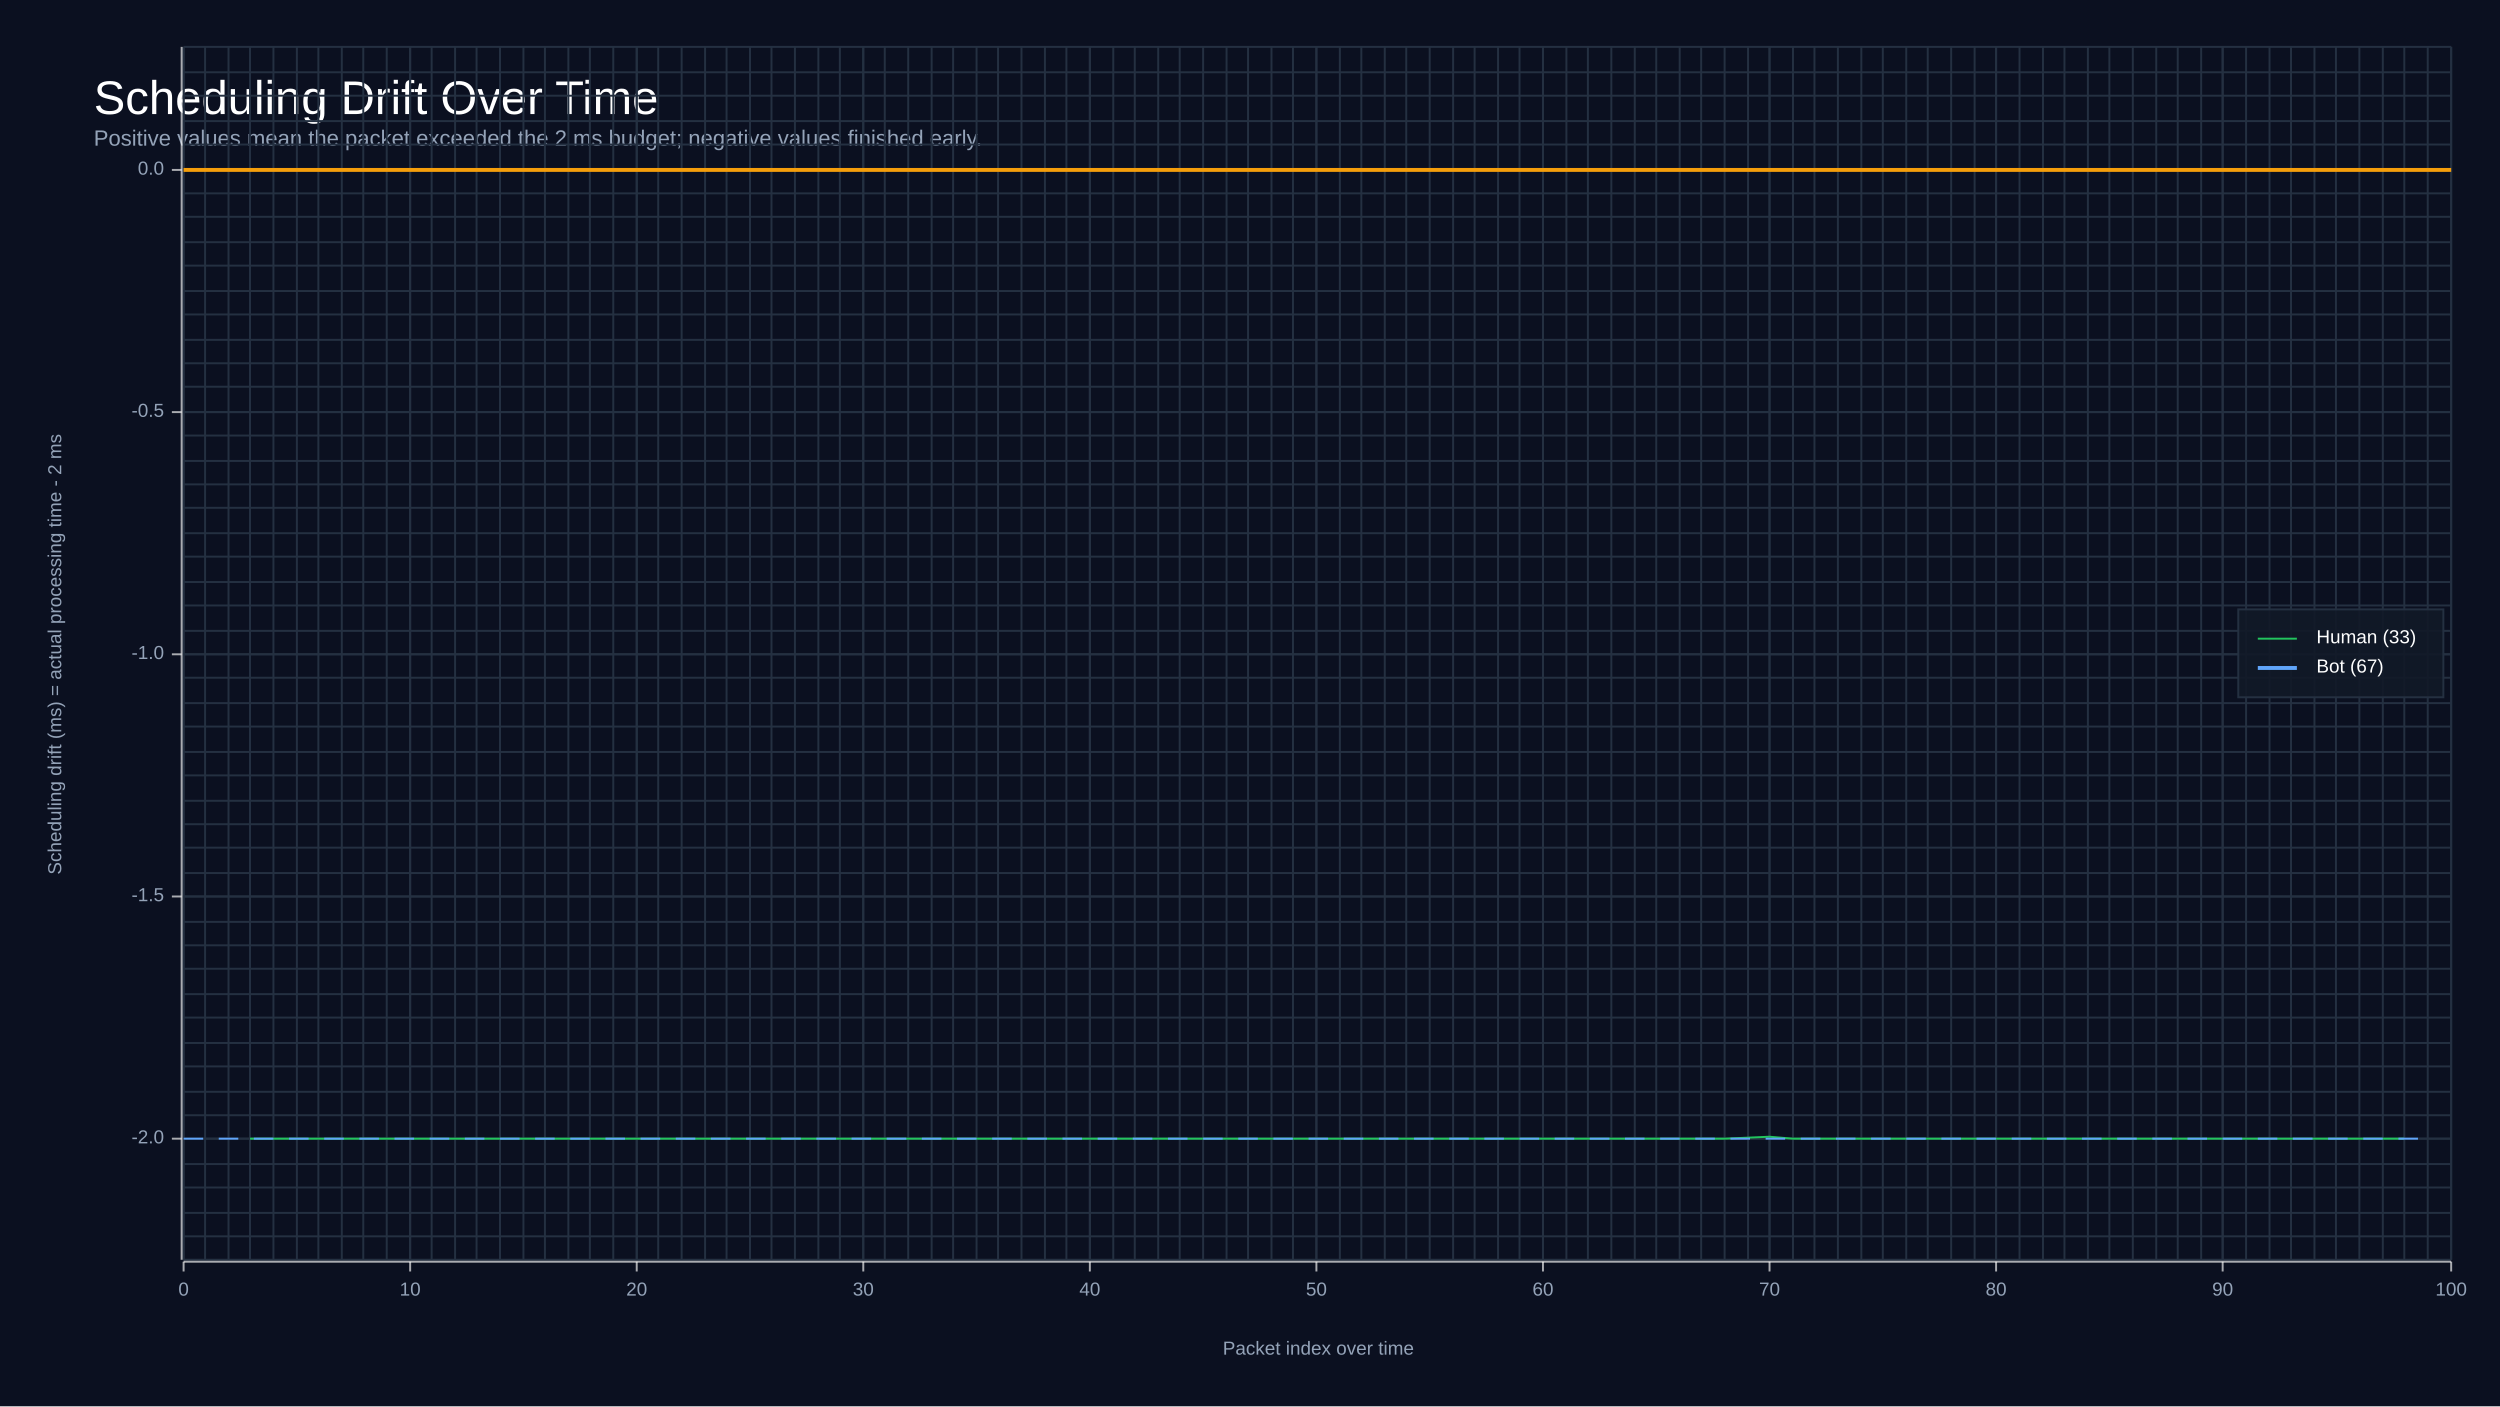
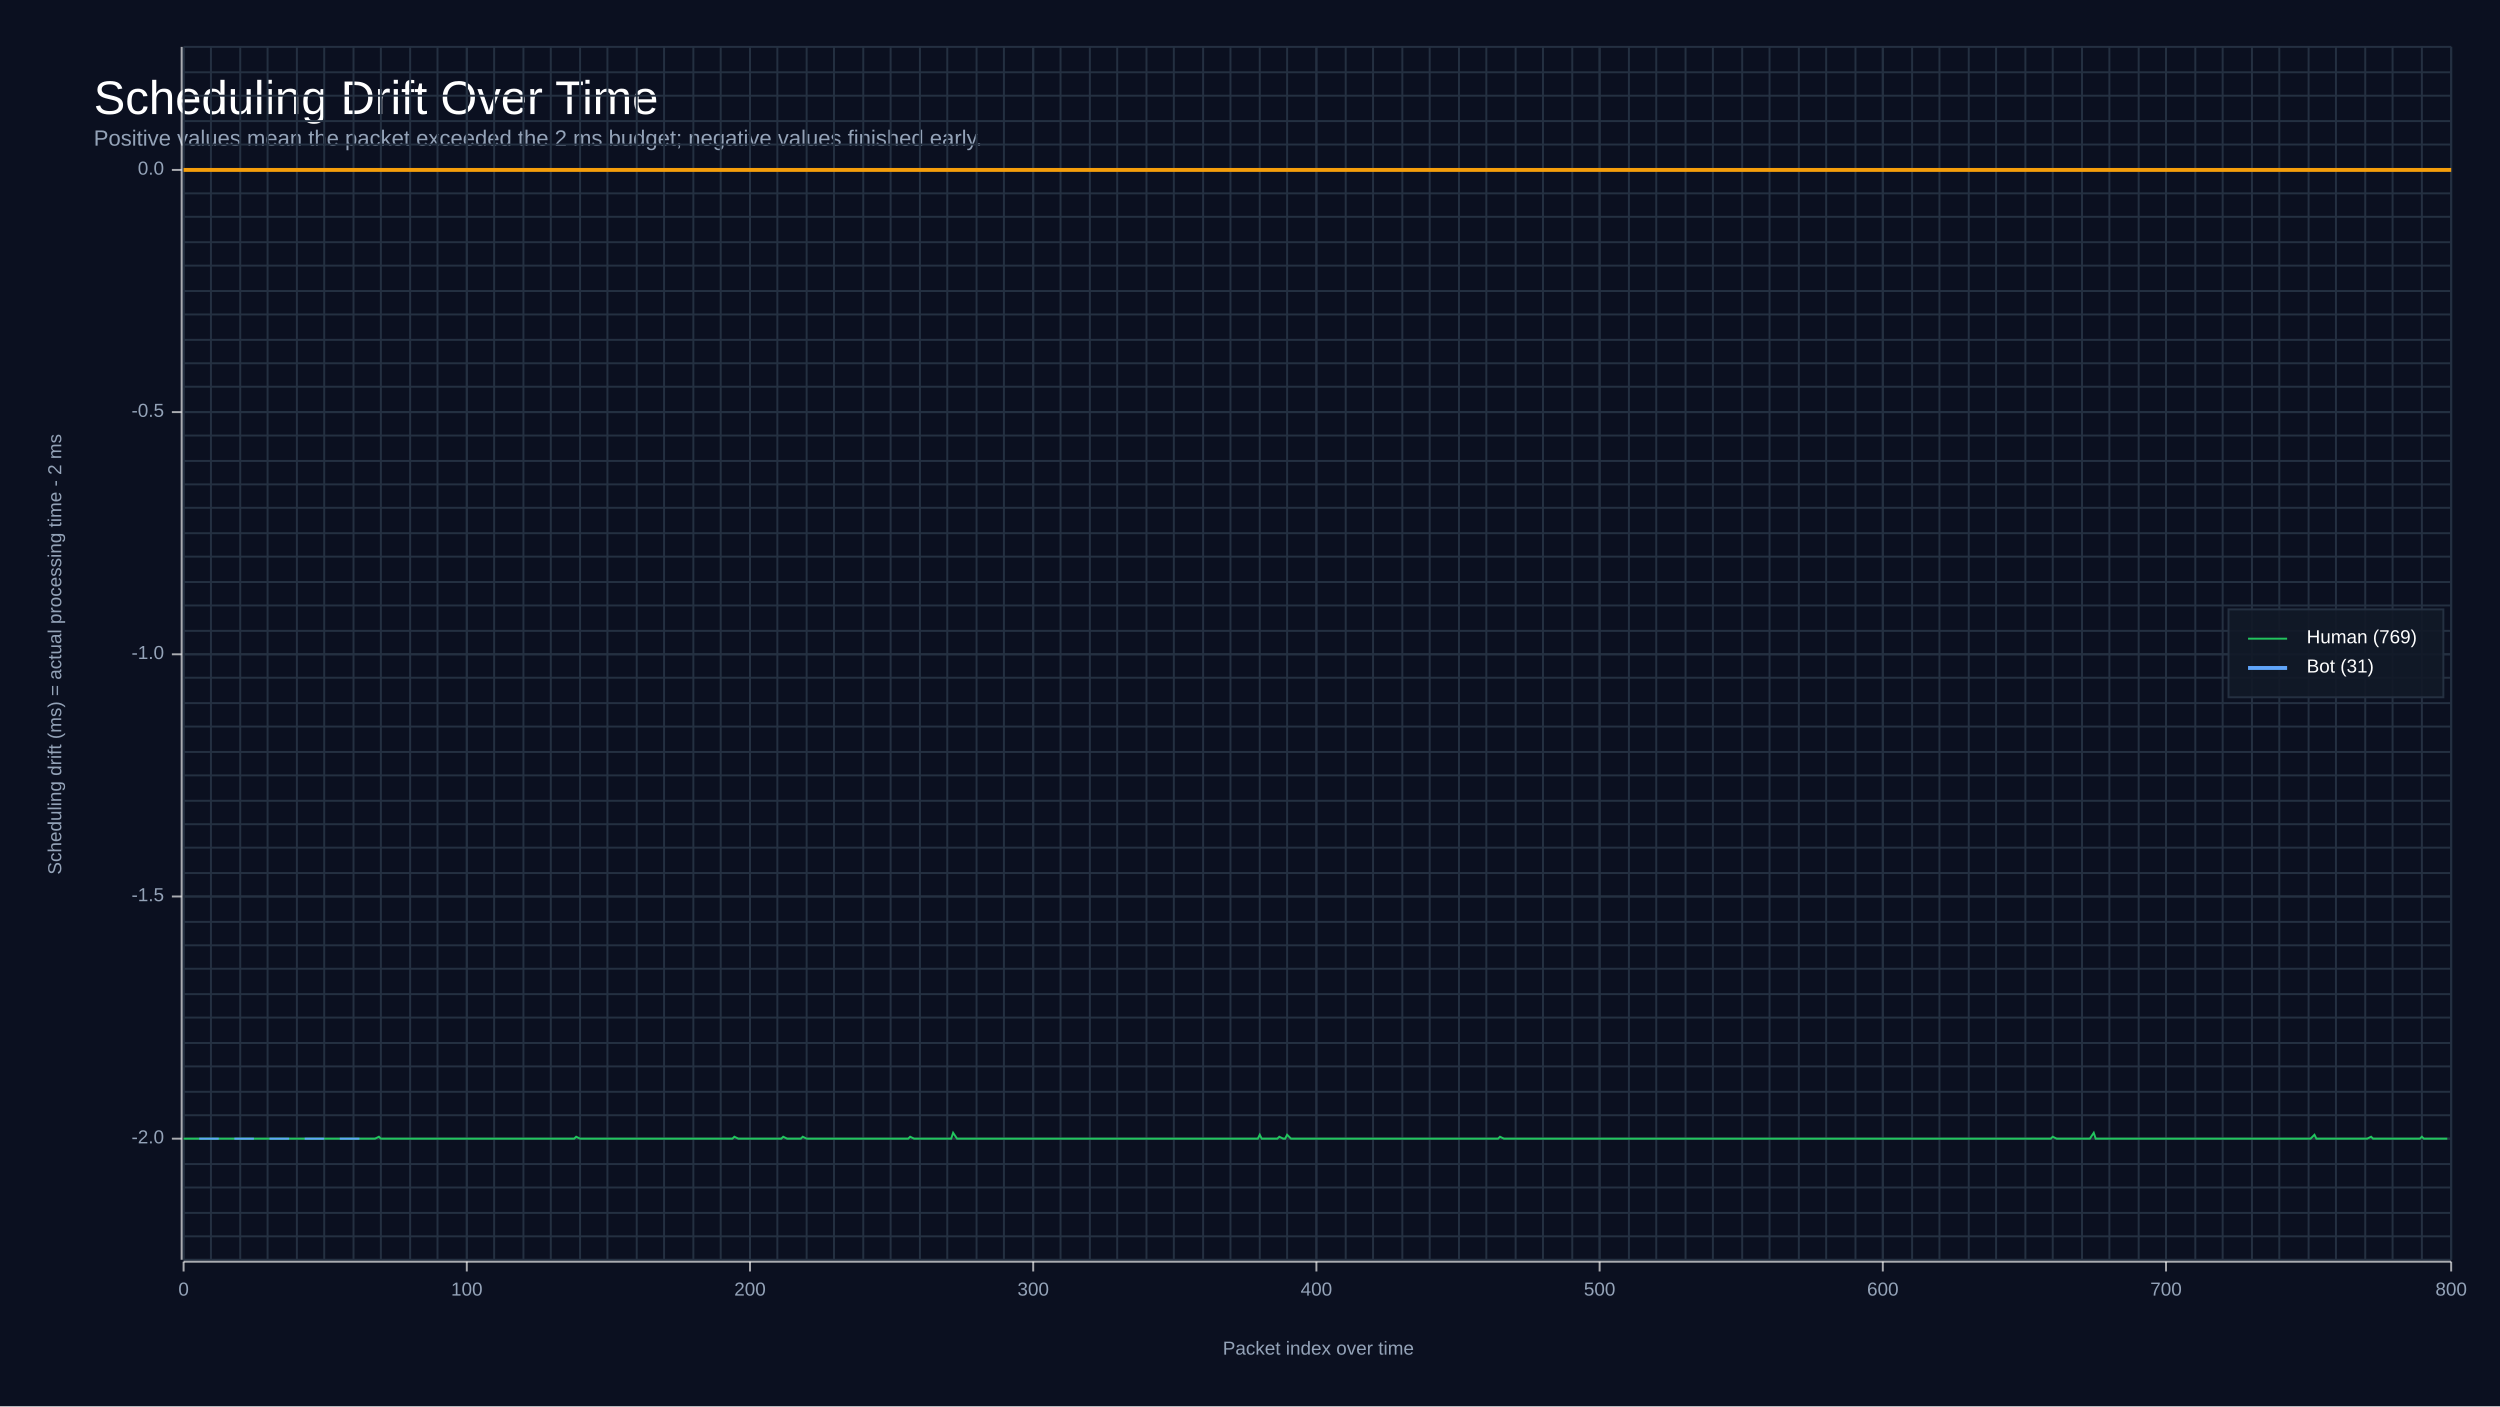
<svg xmlns="http://www.w3.org/2000/svg" width="1280" height="720" viewBox="0 0 1280 720">
  <rect x="0" y="0" width="1280" height="720" opacity="1" fill="#0B1020" stroke="none" />
  <text x="48" y="40" dy="0.76em" text-anchor="start" font-family="Arial" font-size="24.194" opacity="1" fill="#FFFFFF">
Scheduling Drift Over Time
</text>
  <text x="48" y="66" dy="0.76em" text-anchor="start" font-family="Arial" font-size="11.29" opacity="1" fill="#94A3B8">
Positive values mean the packet exceeded the 2 ms budget; negative values finished early.
</text>
  <line opacity="1" stroke="#243041" stroke-width="1" x1="94" y1="645" x2="94" y2="24" />
-   <line opacity="1" stroke="#243041" stroke-width="1" x1="105" y1="645" x2="105" y2="24" />
-   <line opacity="1" stroke="#243041" stroke-width="1" x1="117" y1="645" x2="117" y2="24" />
-   <line opacity="1" stroke="#243041" stroke-width="1" x1="128" y1="645" x2="128" y2="24" />
-   <line opacity="1" stroke="#243041" stroke-width="1" x1="140" y1="645" x2="140" y2="24" />
+   <line opacity="1" stroke="#243041" stroke-width="1" x1="108" y1="645" x2="108" y2="24" />
+   <line opacity="1" stroke="#243041" stroke-width="1" x1="123" y1="645" x2="123" y2="24" />
+   <line opacity="1" stroke="#243041" stroke-width="1" x1="137" y1="645" x2="137" y2="24" />
  <line opacity="1" stroke="#243041" stroke-width="1" x1="152" y1="645" x2="152" y2="24" />
-   <line opacity="1" stroke="#243041" stroke-width="1" x1="163" y1="645" x2="163" y2="24" />
-   <line opacity="1" stroke="#243041" stroke-width="1" x1="175" y1="645" x2="175" y2="24" />
-   <line opacity="1" stroke="#243041" stroke-width="1" x1="186" y1="645" x2="186" y2="24" />
-   <line opacity="1" stroke="#243041" stroke-width="1" x1="198" y1="645" x2="198" y2="24" />
+   <line opacity="1" stroke="#243041" stroke-width="1" x1="166" y1="645" x2="166" y2="24" />
+   <line opacity="1" stroke="#243041" stroke-width="1" x1="181" y1="645" x2="181" y2="24" />
+   <line opacity="1" stroke="#243041" stroke-width="1" x1="195" y1="645" x2="195" y2="24" />
  <line opacity="1" stroke="#243041" stroke-width="1" x1="210" y1="645" x2="210" y2="24" />
-   <line opacity="1" stroke="#243041" stroke-width="1" x1="221" y1="645" x2="221" y2="24" />
-   <line opacity="1" stroke="#243041" stroke-width="1" x1="233" y1="645" x2="233" y2="24" />
-   <line opacity="1" stroke="#243041" stroke-width="1" x1="244" y1="645" x2="244" y2="24" />
-   <line opacity="1" stroke="#243041" stroke-width="1" x1="256" y1="645" x2="256" y2="24" />
+   <line opacity="1" stroke="#243041" stroke-width="1" x1="224" y1="645" x2="224" y2="24" />
+   <line opacity="1" stroke="#243041" stroke-width="1" x1="239" y1="645" x2="239" y2="24" />
+   <line opacity="1" stroke="#243041" stroke-width="1" x1="253" y1="645" x2="253" y2="24" />
  <line opacity="1" stroke="#243041" stroke-width="1" x1="268" y1="645" x2="268" y2="24" />
-   <line opacity="1" stroke="#243041" stroke-width="1" x1="279" y1="645" x2="279" y2="24" />
-   <line opacity="1" stroke="#243041" stroke-width="1" x1="291" y1="645" x2="291" y2="24" />
-   <line opacity="1" stroke="#243041" stroke-width="1" x1="302" y1="645" x2="302" y2="24" />
-   <line opacity="1" stroke="#243041" stroke-width="1" x1="314" y1="645" x2="314" y2="24" />
+   <line opacity="1" stroke="#243041" stroke-width="1" x1="282" y1="645" x2="282" y2="24" />
+   <line opacity="1" stroke="#243041" stroke-width="1" x1="297" y1="645" x2="297" y2="24" />
+   <line opacity="1" stroke="#243041" stroke-width="1" x1="311" y1="645" x2="311" y2="24" />
  <line opacity="1" stroke="#243041" stroke-width="1" x1="326" y1="645" x2="326" y2="24" />
-   <line opacity="1" stroke="#243041" stroke-width="1" x1="337" y1="645" x2="337" y2="24" />
-   <line opacity="1" stroke="#243041" stroke-width="1" x1="349" y1="645" x2="349" y2="24" />
-   <line opacity="1" stroke="#243041" stroke-width="1" x1="361" y1="645" x2="361" y2="24" />
-   <line opacity="1" stroke="#243041" stroke-width="1" x1="372" y1="645" x2="372" y2="24" />
+   <line opacity="1" stroke="#243041" stroke-width="1" x1="340" y1="645" x2="340" y2="24" />
+   <line opacity="1" stroke="#243041" stroke-width="1" x1="355" y1="645" x2="355" y2="24" />
+   <line opacity="1" stroke="#243041" stroke-width="1" x1="369" y1="645" x2="369" y2="24" />
  <line opacity="1" stroke="#243041" stroke-width="1" x1="384" y1="645" x2="384" y2="24" />
-   <line opacity="1" stroke="#243041" stroke-width="1" x1="395" y1="645" x2="395" y2="24" />
-   <line opacity="1" stroke="#243041" stroke-width="1" x1="407" y1="645" x2="407" y2="24" />
-   <line opacity="1" stroke="#243041" stroke-width="1" x1="419" y1="645" x2="419" y2="24" />
-   <line opacity="1" stroke="#243041" stroke-width="1" x1="430" y1="645" x2="430" y2="24" />
+   <line opacity="1" stroke="#243041" stroke-width="1" x1="398" y1="645" x2="398" y2="24" />
+   <line opacity="1" stroke="#243041" stroke-width="1" x1="413" y1="645" x2="413" y2="24" />
+   <line opacity="1" stroke="#243041" stroke-width="1" x1="427" y1="645" x2="427" y2="24" />
  <line opacity="1" stroke="#243041" stroke-width="1" x1="442" y1="645" x2="442" y2="24" />
-   <line opacity="1" stroke="#243041" stroke-width="1" x1="453" y1="645" x2="453" y2="24" />
-   <line opacity="1" stroke="#243041" stroke-width="1" x1="465" y1="645" x2="465" y2="24" />
-   <line opacity="1" stroke="#243041" stroke-width="1" x1="477" y1="645" x2="477" y2="24" />
-   <line opacity="1" stroke="#243041" stroke-width="1" x1="488" y1="645" x2="488" y2="24" />
+   <line opacity="1" stroke="#243041" stroke-width="1" x1="456" y1="645" x2="456" y2="24" />
+   <line opacity="1" stroke="#243041" stroke-width="1" x1="471" y1="645" x2="471" y2="24" />
+   <line opacity="1" stroke="#243041" stroke-width="1" x1="485" y1="645" x2="485" y2="24" />
  <line opacity="1" stroke="#243041" stroke-width="1" x1="500" y1="645" x2="500" y2="24" />
-   <line opacity="1" stroke="#243041" stroke-width="1" x1="511" y1="645" x2="511" y2="24" />
-   <line opacity="1" stroke="#243041" stroke-width="1" x1="523" y1="645" x2="523" y2="24" />
-   <line opacity="1" stroke="#243041" stroke-width="1" x1="535" y1="645" x2="535" y2="24" />
-   <line opacity="1" stroke="#243041" stroke-width="1" x1="546" y1="645" x2="546" y2="24" />
+   <line opacity="1" stroke="#243041" stroke-width="1" x1="514" y1="645" x2="514" y2="24" />
+   <line opacity="1" stroke="#243041" stroke-width="1" x1="529" y1="645" x2="529" y2="24" />
+   <line opacity="1" stroke="#243041" stroke-width="1" x1="543" y1="645" x2="543" y2="24" />
  <line opacity="1" stroke="#243041" stroke-width="1" x1="558" y1="645" x2="558" y2="24" />
-   <line opacity="1" stroke="#243041" stroke-width="1" x1="570" y1="645" x2="570" y2="24" />
-   <line opacity="1" stroke="#243041" stroke-width="1" x1="581" y1="645" x2="581" y2="24" />
-   <line opacity="1" stroke="#243041" stroke-width="1" x1="593" y1="645" x2="593" y2="24" />
-   <line opacity="1" stroke="#243041" stroke-width="1" x1="604" y1="645" x2="604" y2="24" />
+   <line opacity="1" stroke="#243041" stroke-width="1" x1="572" y1="645" x2="572" y2="24" />
+   <line opacity="1" stroke="#243041" stroke-width="1" x1="587" y1="645" x2="587" y2="24" />
+   <line opacity="1" stroke="#243041" stroke-width="1" x1="601" y1="645" x2="601" y2="24" />
  <line opacity="1" stroke="#243041" stroke-width="1" x1="616" y1="645" x2="616" y2="24" />
-   <line opacity="1" stroke="#243041" stroke-width="1" x1="628" y1="645" x2="628" y2="24" />
-   <line opacity="1" stroke="#243041" stroke-width="1" x1="639" y1="645" x2="639" y2="24" />
-   <line opacity="1" stroke="#243041" stroke-width="1" x1="651" y1="645" x2="651" y2="24" />
-   <line opacity="1" stroke="#243041" stroke-width="1" x1="662" y1="645" x2="662" y2="24" />
+   <line opacity="1" stroke="#243041" stroke-width="1" x1="630" y1="645" x2="630" y2="24" />
+   <line opacity="1" stroke="#243041" stroke-width="1" x1="645" y1="645" x2="645" y2="24" />
+   <line opacity="1" stroke="#243041" stroke-width="1" x1="659" y1="645" x2="659" y2="24" />
  <line opacity="1" stroke="#243041" stroke-width="1" x1="674" y1="645" x2="674" y2="24" />
-   <line opacity="1" stroke="#243041" stroke-width="1" x1="686" y1="645" x2="686" y2="24" />
-   <line opacity="1" stroke="#243041" stroke-width="1" x1="697" y1="645" x2="697" y2="24" />
-   <line opacity="1" stroke="#243041" stroke-width="1" x1="709" y1="645" x2="709" y2="24" />
-   <line opacity="1" stroke="#243041" stroke-width="1" x1="720" y1="645" x2="720" y2="24" />
+   <line opacity="1" stroke="#243041" stroke-width="1" x1="689" y1="645" x2="689" y2="24" />
+   <line opacity="1" stroke="#243041" stroke-width="1" x1="703" y1="645" x2="703" y2="24" />
+   <line opacity="1" stroke="#243041" stroke-width="1" x1="718" y1="645" x2="718" y2="24" />
  <line opacity="1" stroke="#243041" stroke-width="1" x1="732" y1="645" x2="732" y2="24" />
-   <line opacity="1" stroke="#243041" stroke-width="1" x1="744" y1="645" x2="744" y2="24" />
-   <line opacity="1" stroke="#243041" stroke-width="1" x1="755" y1="645" x2="755" y2="24" />
-   <line opacity="1" stroke="#243041" stroke-width="1" x1="767" y1="645" x2="767" y2="24" />
-   <line opacity="1" stroke="#243041" stroke-width="1" x1="778" y1="645" x2="778" y2="24" />
+   <line opacity="1" stroke="#243041" stroke-width="1" x1="747" y1="645" x2="747" y2="24" />
+   <line opacity="1" stroke="#243041" stroke-width="1" x1="761" y1="645" x2="761" y2="24" />
+   <line opacity="1" stroke="#243041" stroke-width="1" x1="776" y1="645" x2="776" y2="24" />
  <line opacity="1" stroke="#243041" stroke-width="1" x1="790" y1="645" x2="790" y2="24" />
-   <line opacity="1" stroke="#243041" stroke-width="1" x1="802" y1="645" x2="802" y2="24" />
-   <line opacity="1" stroke="#243041" stroke-width="1" x1="813" y1="645" x2="813" y2="24" />
-   <line opacity="1" stroke="#243041" stroke-width="1" x1="825" y1="645" x2="825" y2="24" />
-   <line opacity="1" stroke="#243041" stroke-width="1" x1="837" y1="645" x2="837" y2="24" />
+   <line opacity="1" stroke="#243041" stroke-width="1" x1="805" y1="645" x2="805" y2="24" />
+   <line opacity="1" stroke="#243041" stroke-width="1" x1="819" y1="645" x2="819" y2="24" />
+   <line opacity="1" stroke="#243041" stroke-width="1" x1="834" y1="645" x2="834" y2="24" />
  <line opacity="1" stroke="#243041" stroke-width="1" x1="848" y1="645" x2="848" y2="24" />
-   <line opacity="1" stroke="#243041" stroke-width="1" x1="860" y1="645" x2="860" y2="24" />
-   <line opacity="1" stroke="#243041" stroke-width="1" x1="871" y1="645" x2="871" y2="24" />
-   <line opacity="1" stroke="#243041" stroke-width="1" x1="883" y1="645" x2="883" y2="24" />
-   <line opacity="1" stroke="#243041" stroke-width="1" x1="895" y1="645" x2="895" y2="24" />
+   <line opacity="1" stroke="#243041" stroke-width="1" x1="863" y1="645" x2="863" y2="24" />
+   <line opacity="1" stroke="#243041" stroke-width="1" x1="877" y1="645" x2="877" y2="24" />
+   <line opacity="1" stroke="#243041" stroke-width="1" x1="892" y1="645" x2="892" y2="24" />
  <line opacity="1" stroke="#243041" stroke-width="1" x1="906" y1="645" x2="906" y2="24" />
-   <line opacity="1" stroke="#243041" stroke-width="1" x1="918" y1="645" x2="918" y2="24" />
-   <line opacity="1" stroke="#243041" stroke-width="1" x1="929" y1="645" x2="929" y2="24" />
-   <line opacity="1" stroke="#243041" stroke-width="1" x1="941" y1="645" x2="941" y2="24" />
-   <line opacity="1" stroke="#243041" stroke-width="1" x1="953" y1="645" x2="953" y2="24" />
+   <line opacity="1" stroke="#243041" stroke-width="1" x1="921" y1="645" x2="921" y2="24" />
+   <line opacity="1" stroke="#243041" stroke-width="1" x1="935" y1="645" x2="935" y2="24" />
+   <line opacity="1" stroke="#243041" stroke-width="1" x1="950" y1="645" x2="950" y2="24" />
  <line opacity="1" stroke="#243041" stroke-width="1" x1="964" y1="645" x2="964" y2="24" />
-   <line opacity="1" stroke="#243041" stroke-width="1" x1="976" y1="645" x2="976" y2="24" />
-   <line opacity="1" stroke="#243041" stroke-width="1" x1="987" y1="645" x2="987" y2="24" />
-   <line opacity="1" stroke="#243041" stroke-width="1" x1="999" y1="645" x2="999" y2="24" />
-   <line opacity="1" stroke="#243041" stroke-width="1" x1="1011" y1="645" x2="1011" y2="24" />
+   <line opacity="1" stroke="#243041" stroke-width="1" x1="979" y1="645" x2="979" y2="24" />
+   <line opacity="1" stroke="#243041" stroke-width="1" x1="993" y1="645" x2="993" y2="24" />
+   <line opacity="1" stroke="#243041" stroke-width="1" x1="1008" y1="645" x2="1008" y2="24" />
  <line opacity="1" stroke="#243041" stroke-width="1" x1="1022" y1="645" x2="1022" y2="24" />
-   <line opacity="1" stroke="#243041" stroke-width="1" x1="1034" y1="645" x2="1034" y2="24" />
-   <line opacity="1" stroke="#243041" stroke-width="1" x1="1046" y1="645" x2="1046" y2="24" />
-   <line opacity="1" stroke="#243041" stroke-width="1" x1="1057" y1="645" x2="1057" y2="24" />
-   <line opacity="1" stroke="#243041" stroke-width="1" x1="1069" y1="645" x2="1069" y2="24" />
+   <line opacity="1" stroke="#243041" stroke-width="1" x1="1037" y1="645" x2="1037" y2="24" />
+   <line opacity="1" stroke="#243041" stroke-width="1" x1="1051" y1="645" x2="1051" y2="24" />
+   <line opacity="1" stroke="#243041" stroke-width="1" x1="1066" y1="645" x2="1066" y2="24" />
  <line opacity="1" stroke="#243041" stroke-width="1" x1="1080" y1="645" x2="1080" y2="24" />
-   <line opacity="1" stroke="#243041" stroke-width="1" x1="1092" y1="645" x2="1092" y2="24" />
-   <line opacity="1" stroke="#243041" stroke-width="1" x1="1104" y1="645" x2="1104" y2="24" />
-   <line opacity="1" stroke="#243041" stroke-width="1" x1="1115" y1="645" x2="1115" y2="24" />
-   <line opacity="1" stroke="#243041" stroke-width="1" x1="1127" y1="645" x2="1127" y2="24" />
+   <line opacity="1" stroke="#243041" stroke-width="1" x1="1095" y1="645" x2="1095" y2="24" />
+   <line opacity="1" stroke="#243041" stroke-width="1" x1="1109" y1="645" x2="1109" y2="24" />
+   <line opacity="1" stroke="#243041" stroke-width="1" x1="1124" y1="645" x2="1124" y2="24" />
  <line opacity="1" stroke="#243041" stroke-width="1" x1="1138" y1="645" x2="1138" y2="24" />
-   <line opacity="1" stroke="#243041" stroke-width="1" x1="1150" y1="645" x2="1150" y2="24" />
-   <line opacity="1" stroke="#243041" stroke-width="1" x1="1162" y1="645" x2="1162" y2="24" />
-   <line opacity="1" stroke="#243041" stroke-width="1" x1="1173" y1="645" x2="1173" y2="24" />
-   <line opacity="1" stroke="#243041" stroke-width="1" x1="1185" y1="645" x2="1185" y2="24" />
+   <line opacity="1" stroke="#243041" stroke-width="1" x1="1153" y1="645" x2="1153" y2="24" />
+   <line opacity="1" stroke="#243041" stroke-width="1" x1="1167" y1="645" x2="1167" y2="24" />
+   <line opacity="1" stroke="#243041" stroke-width="1" x1="1182" y1="645" x2="1182" y2="24" />
  <line opacity="1" stroke="#243041" stroke-width="1" x1="1196" y1="645" x2="1196" y2="24" />
-   <line opacity="1" stroke="#243041" stroke-width="1" x1="1208" y1="645" x2="1208" y2="24" />
-   <line opacity="1" stroke="#243041" stroke-width="1" x1="1220" y1="645" x2="1220" y2="24" />
-   <line opacity="1" stroke="#243041" stroke-width="1" x1="1231" y1="645" x2="1231" y2="24" />
-   <line opacity="1" stroke="#243041" stroke-width="1" x1="1243" y1="645" x2="1243" y2="24" />
+   <line opacity="1" stroke="#243041" stroke-width="1" x1="1211" y1="645" x2="1211" y2="24" />
+   <line opacity="1" stroke="#243041" stroke-width="1" x1="1225" y1="645" x2="1225" y2="24" />
+   <line opacity="1" stroke="#243041" stroke-width="1" x1="1240" y1="645" x2="1240" y2="24" />
  <line opacity="1" stroke="#243041" stroke-width="1" x1="1255" y1="645" x2="1255" y2="24" />
  <line opacity="1" stroke="#243041" stroke-width="1" x1="94" y1="645" x2="1255" y2="645" />
  <line opacity="1" stroke="#243041" stroke-width="1" x1="94" y1="633" x2="1255" y2="633" />
  <line opacity="1" stroke="#243041" stroke-width="1" x1="94" y1="621" x2="1255" y2="621" />
  <line opacity="1" stroke="#243041" stroke-width="1" x1="94" y1="608" x2="1255" y2="608" />
  <line opacity="1" stroke="#243041" stroke-width="1" x1="94" y1="596" x2="1255" y2="596" />
  <line opacity="1" stroke="#243041" stroke-width="1" x1="94" y1="583" x2="1255" y2="583" />
  <line opacity="1" stroke="#243041" stroke-width="1" x1="94" y1="571" x2="1255" y2="571" />
  <line opacity="1" stroke="#243041" stroke-width="1" x1="94" y1="559" x2="1255" y2="559" />
  <line opacity="1" stroke="#243041" stroke-width="1" x1="94" y1="546" x2="1255" y2="546" />
  <line opacity="1" stroke="#243041" stroke-width="1" x1="94" y1="534" x2="1255" y2="534" />
  <line opacity="1" stroke="#243041" stroke-width="1" x1="94" y1="521" x2="1255" y2="521" />
  <line opacity="1" stroke="#243041" stroke-width="1" x1="94" y1="509" x2="1255" y2="509" />
  <line opacity="1" stroke="#243041" stroke-width="1" x1="94" y1="496" x2="1255" y2="496" />
  <line opacity="1" stroke="#243041" stroke-width="1" x1="94" y1="484" x2="1255" y2="484" />
  <line opacity="1" stroke="#243041" stroke-width="1" x1="94" y1="472" x2="1255" y2="472" />
  <line opacity="1" stroke="#243041" stroke-width="1" x1="94" y1="459" x2="1255" y2="459" />
  <line opacity="1" stroke="#243041" stroke-width="1" x1="94" y1="447" x2="1255" y2="447" />
  <line opacity="1" stroke="#243041" stroke-width="1" x1="94" y1="434" x2="1255" y2="434" />
  <line opacity="1" stroke="#243041" stroke-width="1" x1="94" y1="422" x2="1255" y2="422" />
  <line opacity="1" stroke="#243041" stroke-width="1" x1="94" y1="410" x2="1255" y2="410" />
  <line opacity="1" stroke="#243041" stroke-width="1" x1="94" y1="397" x2="1255" y2="397" />
  <line opacity="1" stroke="#243041" stroke-width="1" x1="94" y1="385" x2="1255" y2="385" />
  <line opacity="1" stroke="#243041" stroke-width="1" x1="94" y1="372" x2="1255" y2="372" />
  <line opacity="1" stroke="#243041" stroke-width="1" x1="94" y1="360" x2="1255" y2="360" />
  <line opacity="1" stroke="#243041" stroke-width="1" x1="94" y1="347" x2="1255" y2="347" />
  <line opacity="1" stroke="#243041" stroke-width="1" x1="94" y1="335" x2="1255" y2="335" />
  <line opacity="1" stroke="#243041" stroke-width="1" x1="94" y1="323" x2="1255" y2="323" />
  <line opacity="1" stroke="#243041" stroke-width="1" x1="94" y1="310" x2="1255" y2="310" />
  <line opacity="1" stroke="#243041" stroke-width="1" x1="94" y1="298" x2="1255" y2="298" />
  <line opacity="1" stroke="#243041" stroke-width="1" x1="94" y1="285" x2="1255" y2="285" />
  <line opacity="1" stroke="#243041" stroke-width="1" x1="94" y1="273" x2="1255" y2="273" />
  <line opacity="1" stroke="#243041" stroke-width="1" x1="94" y1="260" x2="1255" y2="260" />
  <line opacity="1" stroke="#243041" stroke-width="1" x1="94" y1="248" x2="1255" y2="248" />
  <line opacity="1" stroke="#243041" stroke-width="1" x1="94" y1="236" x2="1255" y2="236" />
  <line opacity="1" stroke="#243041" stroke-width="1" x1="94" y1="223" x2="1255" y2="223" />
  <line opacity="1" stroke="#243041" stroke-width="1" x1="94" y1="211" x2="1255" y2="211" />
  <line opacity="1" stroke="#243041" stroke-width="1" x1="94" y1="198" x2="1255" y2="198" />
  <line opacity="1" stroke="#243041" stroke-width="1" x1="94" y1="186" x2="1255" y2="186" />
  <line opacity="1" stroke="#243041" stroke-width="1" x1="94" y1="174" x2="1255" y2="174" />
  <line opacity="1" stroke="#243041" stroke-width="1" x1="94" y1="161" x2="1255" y2="161" />
  <line opacity="1" stroke="#243041" stroke-width="1" x1="94" y1="149" x2="1255" y2="149" />
  <line opacity="1" stroke="#243041" stroke-width="1" x1="94" y1="136" x2="1255" y2="136" />
  <line opacity="1" stroke="#243041" stroke-width="1" x1="94" y1="124" x2="1255" y2="124" />
  <line opacity="1" stroke="#243041" stroke-width="1" x1="94" y1="111" x2="1255" y2="111" />
  <line opacity="1" stroke="#243041" stroke-width="1" x1="94" y1="99" x2="1255" y2="99" />
  <line opacity="1" stroke="#243041" stroke-width="1" x1="94" y1="87" x2="1255" y2="87" />
  <line opacity="1" stroke="#243041" stroke-width="1" x1="94" y1="74" x2="1255" y2="74" />
  <line opacity="1" stroke="#243041" stroke-width="1" x1="94" y1="62" x2="1255" y2="62" />
  <line opacity="1" stroke="#243041" stroke-width="1" x1="94" y1="49" x2="1255" y2="49" />
  <line opacity="1" stroke="#243041" stroke-width="1" x1="94" y1="37" x2="1255" y2="37" />
  <line opacity="1" stroke="#243041" stroke-width="1" x1="94" y1="24" x2="1255" y2="24" />
  <text x="24" y="335" dy="0.76em" text-anchor="middle" font-family="Arial" font-size="9.677" opacity="1" fill="#94A3B8" transform="rotate(270, 24, 335)">
Scheduling drift (ms) = actual processing time - 2 ms
</text>
  <text x="675" y="696" dy="-0.5ex" text-anchor="middle" font-family="Arial" font-size="9.677" opacity="1" fill="#94A3B8">
Packet index over time
</text>
  <line opacity="1" stroke="#243041" stroke-width="1" x1="94" y1="645" x2="94" y2="24" />
-   <line opacity="1" stroke="#243041" stroke-width="1" x1="210" y1="645" x2="210" y2="24" />
-   <line opacity="1" stroke="#243041" stroke-width="1" x1="326" y1="645" x2="326" y2="24" />
-   <line opacity="1" stroke="#243041" stroke-width="1" x1="442" y1="645" x2="442" y2="24" />
-   <line opacity="1" stroke="#243041" stroke-width="1" x1="558" y1="645" x2="558" y2="24" />
+   <line opacity="1" stroke="#243041" stroke-width="1" x1="239" y1="645" x2="239" y2="24" />
+   <line opacity="1" stroke="#243041" stroke-width="1" x1="384" y1="645" x2="384" y2="24" />
+   <line opacity="1" stroke="#243041" stroke-width="1" x1="529" y1="645" x2="529" y2="24" />
  <line opacity="1" stroke="#243041" stroke-width="1" x1="674" y1="645" x2="674" y2="24" />
-   <line opacity="1" stroke="#243041" stroke-width="1" x1="790" y1="645" x2="790" y2="24" />
-   <line opacity="1" stroke="#243041" stroke-width="1" x1="906" y1="645" x2="906" y2="24" />
-   <line opacity="1" stroke="#243041" stroke-width="1" x1="1022" y1="645" x2="1022" y2="24" />
-   <line opacity="1" stroke="#243041" stroke-width="1" x1="1138" y1="645" x2="1138" y2="24" />
+   <line opacity="1" stroke="#243041" stroke-width="1" x1="819" y1="645" x2="819" y2="24" />
+   <line opacity="1" stroke="#243041" stroke-width="1" x1="964" y1="645" x2="964" y2="24" />
+   <line opacity="1" stroke="#243041" stroke-width="1" x1="1109" y1="645" x2="1109" y2="24" />
  <line opacity="1" stroke="#243041" stroke-width="1" x1="1255" y1="645" x2="1255" y2="24" />
  <line opacity="1" stroke="#243041" stroke-width="1" x1="94" y1="583" x2="1255" y2="583" />
  <line opacity="1" stroke="#243041" stroke-width="1" x1="94" y1="459" x2="1255" y2="459" />
  <line opacity="1" stroke="#243041" stroke-width="1" x1="94" y1="335" x2="1255" y2="335" />
  <line opacity="1" stroke="#243041" stroke-width="1" x1="94" y1="211" x2="1255" y2="211" />
  <line opacity="1" stroke="#243041" stroke-width="1" x1="94" y1="87" x2="1255" y2="87" />
  <polyline fill="none" opacity="0.65" stroke="#FFFFFF" stroke-width="1" points="93,24 93,645 " />
  <text x="84" y="583" dy="0.5ex" text-anchor="end" font-family="Arial" font-size="9.677" opacity="1" fill="#94A3B8">
-2.0
</text>
  <polyline fill="none" opacity="0.65" stroke="#FFFFFF" stroke-width="1" points="88,583 93,583 " />
  <text x="84" y="459" dy="0.5ex" text-anchor="end" font-family="Arial" font-size="9.677" opacity="1" fill="#94A3B8">
-1.5
</text>
  <polyline fill="none" opacity="0.65" stroke="#FFFFFF" stroke-width="1" points="88,459 93,459 " />
  <text x="84" y="335" dy="0.5ex" text-anchor="end" font-family="Arial" font-size="9.677" opacity="1" fill="#94A3B8">
-1.0
</text>
  <polyline fill="none" opacity="0.65" stroke="#FFFFFF" stroke-width="1" points="88,335 93,335 " />
  <text x="84" y="211" dy="0.5ex" text-anchor="end" font-family="Arial" font-size="9.677" opacity="1" fill="#94A3B8">
-0.5
</text>
  <polyline fill="none" opacity="0.65" stroke="#FFFFFF" stroke-width="1" points="88,211 93,211 " />
  <text x="84" y="87" dy="0.5ex" text-anchor="end" font-family="Arial" font-size="9.677" opacity="1" fill="#94A3B8">
0.0
</text>
  <polyline fill="none" opacity="0.65" stroke="#FFFFFF" stroke-width="1" points="88,87 93,87 " />
  <polyline fill="none" opacity="0.65" stroke="#FFFFFF" stroke-width="1" points="94,646 1255,646 " />
  <text x="94" y="656" dy="0.76em" text-anchor="middle" font-family="Arial" font-size="9.677" opacity="1" fill="#94A3B8">
0
</text>
  <polyline fill="none" opacity="0.65" stroke="#FFFFFF" stroke-width="1" points="94,646 94,651 " />
-   <text x="210" y="656" dy="0.76em" text-anchor="middle" font-family="Arial" font-size="9.677" opacity="1" fill="#94A3B8">
- 10
- </text>
-   <polyline fill="none" opacity="0.65" stroke="#FFFFFF" stroke-width="1" points="210,646 210,651 " />
-   <text x="326" y="656" dy="0.76em" text-anchor="middle" font-family="Arial" font-size="9.677" opacity="1" fill="#94A3B8">
- 20
- </text>
-   <polyline fill="none" opacity="0.65" stroke="#FFFFFF" stroke-width="1" points="326,646 326,651 " />
-   <text x="442" y="656" dy="0.76em" text-anchor="middle" font-family="Arial" font-size="9.677" opacity="1" fill="#94A3B8">
- 30
- </text>
-   <polyline fill="none" opacity="0.65" stroke="#FFFFFF" stroke-width="1" points="442,646 442,651 " />
-   <text x="558" y="656" dy="0.76em" text-anchor="middle" font-family="Arial" font-size="9.677" opacity="1" fill="#94A3B8">
- 40
- </text>
-   <polyline fill="none" opacity="0.65" stroke="#FFFFFF" stroke-width="1" points="558,646 558,651 " />
+   <text x="239" y="656" dy="0.76em" text-anchor="middle" font-family="Arial" font-size="9.677" opacity="1" fill="#94A3B8">
+ 100
+ </text>
+   <polyline fill="none" opacity="0.65" stroke="#FFFFFF" stroke-width="1" points="239,646 239,651 " />
+   <text x="384" y="656" dy="0.76em" text-anchor="middle" font-family="Arial" font-size="9.677" opacity="1" fill="#94A3B8">
+ 200
+ </text>
+   <polyline fill="none" opacity="0.65" stroke="#FFFFFF" stroke-width="1" points="384,646 384,651 " />
+   <text x="529" y="656" dy="0.76em" text-anchor="middle" font-family="Arial" font-size="9.677" opacity="1" fill="#94A3B8">
+ 300
+ </text>
+   <polyline fill="none" opacity="0.65" stroke="#FFFFFF" stroke-width="1" points="529,646 529,651 " />
  <text x="674" y="656" dy="0.76em" text-anchor="middle" font-family="Arial" font-size="9.677" opacity="1" fill="#94A3B8">
- 50
+ 400
</text>
  <polyline fill="none" opacity="0.65" stroke="#FFFFFF" stroke-width="1" points="674,646 674,651 " />
-   <text x="790" y="656" dy="0.76em" text-anchor="middle" font-family="Arial" font-size="9.677" opacity="1" fill="#94A3B8">
- 60
- </text>
-   <polyline fill="none" opacity="0.65" stroke="#FFFFFF" stroke-width="1" points="790,646 790,651 " />
-   <text x="906" y="656" dy="0.76em" text-anchor="middle" font-family="Arial" font-size="9.677" opacity="1" fill="#94A3B8">
- 70
- </text>
-   <polyline fill="none" opacity="0.65" stroke="#FFFFFF" stroke-width="1" points="906,646 906,651 " />
-   <text x="1022" y="656" dy="0.76em" text-anchor="middle" font-family="Arial" font-size="9.677" opacity="1" fill="#94A3B8">
- 80
- </text>
-   <polyline fill="none" opacity="0.65" stroke="#FFFFFF" stroke-width="1" points="1022,646 1022,651 " />
-   <text x="1138" y="656" dy="0.76em" text-anchor="middle" font-family="Arial" font-size="9.677" opacity="1" fill="#94A3B8">
- 90
- </text>
-   <polyline fill="none" opacity="0.65" stroke="#FFFFFF" stroke-width="1" points="1138,646 1138,651 " />
+   <text x="819" y="656" dy="0.76em" text-anchor="middle" font-family="Arial" font-size="9.677" opacity="1" fill="#94A3B8">
+ 500
+ </text>
+   <polyline fill="none" opacity="0.65" stroke="#FFFFFF" stroke-width="1" points="819,646 819,651 " />
+   <text x="964" y="656" dy="0.76em" text-anchor="middle" font-family="Arial" font-size="9.677" opacity="1" fill="#94A3B8">
+ 600
+ </text>
+   <polyline fill="none" opacity="0.65" stroke="#FFFFFF" stroke-width="1" points="964,646 964,651 " />
+   <text x="1109" y="656" dy="0.76em" text-anchor="middle" font-family="Arial" font-size="9.677" opacity="1" fill="#94A3B8">
+ 700
+ </text>
+   <polyline fill="none" opacity="0.65" stroke="#FFFFFF" stroke-width="1" points="1109,646 1109,651 " />
  <text x="1255" y="656" dy="0.76em" text-anchor="middle" font-family="Arial" font-size="9.677" opacity="1" fill="#94A3B8">
- 100
+ 800
</text>
  <polyline fill="none" opacity="0.65" stroke="#FFFFFF" stroke-width="1" points="1255,646 1255,651 " />
-   <polyline fill="none" opacity="1" stroke="#22C55E" stroke-width="1" points="128,583 140,583 152,583 233,583 419,583 500,583 523,583 535,583 570,583 581,583 593,583 628,583 697,583 790,583 802,583 848,583 860,583 871,583 883,583 906,582 918,583 929,583 941,583 1057,583 1069,583 1080,583 1104,583 1115,583 1127,583 1185,583 1196,583 1208,583 1231,583 " />
-   <polyline fill="none" opacity="1" stroke="#60A5FA" stroke-width="1" points="94,583 104,583 " />
-   <polyline fill="none" opacity="1" stroke="#60A5FA" stroke-width="1" points="112,583 117,583 122,583 " />
-   <polyline fill="none" opacity="1" stroke="#60A5FA" stroke-width="1" points="130,583 140,583 " />
-   <polyline fill="none" opacity="1" stroke="#60A5FA" stroke-width="1" points="148,583 158,583 " />
-   <polyline fill="none" opacity="1" stroke="#60A5FA" stroke-width="1" points="166,583 175,583 176,583 " />
-   <polyline fill="none" opacity="1" stroke="#60A5FA" stroke-width="1" points="184,583 186,583 194,583 " />
-   <polyline fill="none" opacity="1" stroke="#60A5FA" stroke-width="1" points="202,583 210,583 212,583 " />
-   <polyline fill="none" opacity="1" stroke="#60A5FA" stroke-width="1" points="220,583 221,583 230,583 " />
-   <polyline fill="none" opacity="1" stroke="#60A5FA" stroke-width="1" points="238,583 244,583 248,583 " />
-   <polyline fill="none" opacity="1" stroke="#60A5FA" stroke-width="1" points="256,583 266,583 " />
-   <polyline fill="none" opacity="1" stroke="#60A5FA" stroke-width="1" points="274,583 279,583 284,583 " />
-   <polyline fill="none" opacity="1" stroke="#60A5FA" stroke-width="1" points="292,583 302,583 " />
-   <polyline fill="none" opacity="1" stroke="#60A5FA" stroke-width="1" points="310,583 314,583 320,583 " />
-   <polyline fill="none" opacity="1" stroke="#60A5FA" stroke-width="1" points="328,583 337,583 338,583 " />
-   <polyline fill="none" opacity="1" stroke="#60A5FA" stroke-width="1" points="346,583 349,583 356,583 " />
-   <polyline fill="none" opacity="1" stroke="#60A5FA" stroke-width="1" points="364,583 372,583 374,583 " />
-   <polyline fill="none" opacity="1" stroke="#60A5FA" stroke-width="1" points="382,583 384,583 392,583 " />
-   <polyline fill="none" opacity="1" stroke="#60A5FA" stroke-width="1" points="400,583 407,583 410,583 " />
-   <polyline fill="none" opacity="1" stroke="#60A5FA" stroke-width="1" points="418,583 428,583 " />
-   <polyline fill="none" opacity="1" stroke="#60A5FA" stroke-width="1" points="436,583 442,583 446,583 " />
-   <polyline fill="none" opacity="1" stroke="#60A5FA" stroke-width="1" points="454,583 464,583 " />
-   <polyline fill="none" opacity="1" stroke="#60A5FA" stroke-width="1" points="472,583 477,583 482,583 " />
-   <polyline fill="none" opacity="1" stroke="#60A5FA" stroke-width="1" points="490,583 500,583 " />
-   <polyline fill="none" opacity="1" stroke="#60A5FA" stroke-width="1" points="508,583 511,583 518,583 " />
-   <polyline fill="none" opacity="1" stroke="#60A5FA" stroke-width="1" points="526,583 536,583 " />
-   <polyline fill="none" opacity="1" stroke="#60A5FA" stroke-width="1" points="544,583 546,583 554,583 " />
-   <polyline fill="none" opacity="1" stroke="#60A5FA" stroke-width="1" points="562,583 572,583 " />
-   <polyline fill="none" opacity="1" stroke="#60A5FA" stroke-width="1" points="580,583 590,583 " />
-   <polyline fill="none" opacity="1" stroke="#60A5FA" stroke-width="1" points="598,583 604,583 608,583 " />
-   <polyline fill="none" opacity="1" stroke="#60A5FA" stroke-width="1" points="616,583 626,583 " />
-   <polyline fill="none" opacity="1" stroke="#60A5FA" stroke-width="1" points="634,583 639,583 644,583 " />
-   <polyline fill="none" opacity="1" stroke="#60A5FA" stroke-width="1" points="652,583 662,583 " />
-   <polyline fill="none" opacity="1" stroke="#60A5FA" stroke-width="1" points="670,583 674,583 680,583 " />
-   <polyline fill="none" opacity="1" stroke="#60A5FA" stroke-width="1" points="688,583 698,583 " />
-   <polyline fill="none" opacity="1" stroke="#60A5FA" stroke-width="1" points="706,583 709,583 716,583 " />
-   <polyline fill="none" opacity="1" stroke="#60A5FA" stroke-width="1" points="724,583 732,583 734,583 " />
-   <polyline fill="none" opacity="1" stroke="#60A5FA" stroke-width="1" points="742,583 744,583 752,583 " />
-   <polyline fill="none" opacity="1" stroke="#60A5FA" stroke-width="1" points="760,583 767,583 770,583 " />
-   <polyline fill="none" opacity="1" stroke="#60A5FA" stroke-width="1" points="778,583 788,583 " />
-   <polyline fill="none" opacity="1" stroke="#60A5FA" stroke-width="1" points="796,583 806,583 " />
-   <polyline fill="none" opacity="1" stroke="#60A5FA" stroke-width="1" points="814,583 824,583 " />
-   <polyline fill="none" opacity="1" stroke="#60A5FA" stroke-width="1" points="832,583 837,583 842,583 " />
-   <polyline fill="none" opacity="1" stroke="#60A5FA" stroke-width="1" points="850,583 860,583 " />
-   <polyline fill="none" opacity="1" stroke="#60A5FA" stroke-width="1" points="868,583 878,583 " />
-   <polyline fill="none" opacity="1" stroke="#60A5FA" stroke-width="1" points="886,583 895,583 896,583 " />
-   <polyline fill="none" opacity="1" stroke="#60A5FA" stroke-width="1" points="904,583 914,583 " />
-   <polyline fill="none" opacity="1" stroke="#60A5FA" stroke-width="1" points="922,583 932,583 " />
-   <polyline fill="none" opacity="1" stroke="#60A5FA" stroke-width="1" points="940,583 950,583 " />
-   <polyline fill="none" opacity="1" stroke="#60A5FA" stroke-width="1" points="958,583 964,583 968,583 " />
-   <polyline fill="none" opacity="1" stroke="#60A5FA" stroke-width="1" points="976,583 986,583 " />
-   <polyline fill="none" opacity="1" stroke="#60A5FA" stroke-width="1" points="994,583 999,583 1004,583 " />
-   <polyline fill="none" opacity="1" stroke="#60A5FA" stroke-width="1" points="1012,583 1022,583 " />
-   <polyline fill="none" opacity="1" stroke="#60A5FA" stroke-width="1" points="1030,583 1034,583 1040,583 " />
-   <polyline fill="none" opacity="1" stroke="#60A5FA" stroke-width="1" points="1048,583 1058,583 " />
-   <polyline fill="none" opacity="1" stroke="#60A5FA" stroke-width="1" points="1066,583 1076,583 " />
-   <polyline fill="none" opacity="1" stroke="#60A5FA" stroke-width="1" points="1084,583 1092,583 1094,583 " />
-   <polyline fill="none" opacity="1" stroke="#60A5FA" stroke-width="1" points="1102,583 1112,583 " />
-   <polyline fill="none" opacity="1" stroke="#60A5FA" stroke-width="1" points="1120,583 1130,583 " />
-   <polyline fill="none" opacity="1" stroke="#60A5FA" stroke-width="1" points="1138,583 1148,583 " />
-   <polyline fill="none" opacity="1" stroke="#60A5FA" stroke-width="1" points="1156,583 1162,583 1166,583 " />
-   <polyline fill="none" opacity="1" stroke="#60A5FA" stroke-width="1" points="1174,583 1184,583 " />
-   <polyline fill="none" opacity="1" stroke="#60A5FA" stroke-width="1" points="1192,583 1202,583 " />
-   <polyline fill="none" opacity="1" stroke="#60A5FA" stroke-width="1" points="1210,583 1220,583 " />
-   <polyline fill="none" opacity="1" stroke="#60A5FA" stroke-width="1" points="1228,583 1238,583 " />
+   <polyline fill="none" opacity="1" stroke="#22C55E" stroke-width="1" points="94,583 95,583 96,583 98,583 99,583 101,583 104,583 105,583 108,583 109,583 112,583 114,583 115,583 130,583 131,583 136,583 140,583 144,583 146,583 147,583 149,583 156,583 157,583 159,583 162,583 163,583 165,583 169,583 170,583 172,583 173,583 175,583 179,583 186,583 188,583 189,583 191,583 192,583 194,582 195,583 197,583 198,583 199,583 201,583 202,583 204,583 205,583 207,583 208,583 210,583 211,583 213,583 214,583 215,583 217,583 218,583 220,583 221,583 223,583 224,583 226,583 227,583 228,583 230,583 231,583 233,583 234,583 236,583 237,583 239,583 240,583 242,583 243,583 244,583 246,583 247,583 249,583 250,583 252,583 253,583 255,583 256,583 257,583 259,583 260,583 262,583 263,583 265,583 266,583 268,583 269,583 271,583 272,583 273,583 275,583 276,583 278,583 279,583 281,583 282,583 284,583 285,583 287,583 288,583 289,583 291,583 292,583 294,583 295,582 297,583 298,583 300,583 301,583 302,583 304,583 305,583 307,583 308,583 310,583 311,583 313,583 314,583 316,583 317,583 318,583 320,583 321,583 323,583 324,583 326,583 327,583 329,583 330,583 332,583 333,583 334,583 336,583 337,583 339,583 340,583 342,583 343,583 345,583 346,583 347,583 349,583 350,583 352,583 353,583 355,583 356,583 358,583 359,583 361,583 362,583 363,583 365,583 366,583 368,583 369,583 371,583 372,583 374,583 375,583 376,582 378,583 379,583 381,583 382,583 384,583 385,583 387,583 388,583 390,583 391,583 392,583 394,583 395,583 397,583 398,583 400,583 401,582 403,583 404,583 406,583 407,583 408,583 410,583 411,582 413,583 414,583 416,583 417,583 419,583 420,583 421,583 423,583 424,583 426,583 427,583 429,583 430,583 432,583 433,583 435,583 436,583 437,583 439,583 440,583 442,583 443,583 445,583 446,583 448,583 449,583 451,583 452,583 453,583 455,583 456,583 458,583 459,583 461,583 462,583 464,583 465,583 466,582 468,583 469,583 471,583 472,583 474,583 475,583 477,583 478,583 480,583 481,583 482,583 484,583 485,583 487,583 488,580 490,583 491,583 493,583 494,583 495,583 497,583 498,583 500,583 501,583 503,583 504,583 506,583 507,583 509,583 510,583 511,583 513,583 514,583 516,583 517,583 519,583 520,583 522,583 523,583 525,583 526,583 527,583 529,583 530,583 532,583 533,583 535,583 536,583 538,583 539,583 540,583 542,583 543,583 545,583 546,583 548,583 549,583 551,583 552,583 554,583 555,583 556,583 558,583 559,583 561,583 562,583 564,583 565,583 567,583 568,583 570,583 571,583 572,583 574,583 575,583 577,583 578,583 580,583 581,583 583,583 584,583 585,583 587,583 588,583 590,583 591,583 593,583 594,583 596,583 597,583 599,583 600,583 601,583 603,583 604,583 606,583 607,583 609,583 610,583 612,583 613,583 614,583 616,583 617,583 619,583 620,583 622,583 623,583 625,583 626,583 628,583 629,583 630,583 632,583 633,583 635,583 636,583 638,583 639,583 641,583 642,583 644,583 645,581 646,583 648,583 649,583 651,583 652,583 654,583 655,582 657,583 658,583 659,581 661,583 662,583 664,583 665,583 667,583 668,583 670,583 671,583 673,583 674,583 675,583 677,583 678,583 680,583 681,583 683,583 684,583 686,583 687,583 689,583 690,583 691,583 693,583 694,583 696,583 697,583 699,583 700,583 702,583 703,583 704,583 706,583 707,583 709,583 710,583 712,583 713,583 715,583 716,583 718,583 719,583 720,583 722,583 723,583 725,583 726,583 728,583 729,583 731,583 732,583 734,583 735,583 736,583 738,583 739,583 741,583 742,583 744,583 745,583 747,583 748,583 749,583 751,583 752,583 754,583 755,583 757,583 758,583 760,583 761,583 763,583 764,583 765,583 767,583 768,582 770,583 771,583 773,583 774,583 776,583 777,583 778,583 780,583 781,583 783,583 784,583 786,583 787,583 789,583 790,583 792,583 793,583 794,583 796,583 797,583 799,583 800,583 802,583 803,583 805,583 806,583 808,583 809,583 810,583 812,583 813,583 815,583 816,583 818,583 819,583 821,583 822,583 823,583 825,583 826,583 828,583 829,583 831,583 832,583 834,583 835,583 837,583 838,583 839,583 841,583 842,583 844,583 845,583 847,583 848,583 850,583 851,583 853,583 854,583 855,583 857,583 858,583 860,583 861,583 863,583 864,583 866,583 867,583 868,583 870,583 871,583 873,583 874,583 876,583 877,583 879,583 880,583 882,583 883,583 884,583 886,583 887,583 889,583 890,583 892,583 893,583 895,583 896,583 897,583 899,583 900,583 902,583 903,583 905,583 906,583 908,583 909,583 911,583 912,583 913,583 915,583 916,583 918,583 919,583 921,583 922,583 924,583 925,583 927,583 928,583 929,583 931,583 932,583 934,583 935,583 937,583 938,583 940,583 941,583 942,583 944,583 945,583 947,583 948,583 950,583 951,583 953,583 954,583 956,583 957,583 958,583 960,583 961,583 963,583 964,583 966,583 967,583 969,583 970,583 972,583 973,583 974,583 976,583 977,583 979,583 980,583 982,583 983,583 985,583 986,583 987,583 989,583 990,583 992,583 993,583 995,583 996,583 998,583 999,583 1001,583 1002,583 1003,583 1005,583 1006,583 1008,583 1009,583 1011,583 1012,583 1014,583 1015,583 1016,583 1018,583 1019,583 1021,583 1022,583 1024,583 1025,583 1027,583 1028,583 1030,583 1031,583 1032,583 1034,583 1035,583 1037,583 1038,583 1040,583 1041,583 1043,583 1044,583 1046,583 1047,583 1048,583 1050,583 1051,582 1053,583 1054,583 1056,583 1057,583 1059,583 1060,583 1061,583 1063,583 1064,583 1066,583 1067,583 1069,583 1070,583 1072,580 1073,583 1075,583 1076,583 1077,583 1079,583 1080,583 1082,583 1083,583 1085,583 1086,583 1088,583 1089,583 1091,583 1092,583 1093,583 1095,583 1096,583 1098,583 1099,583 1101,583 1102,583 1104,583 1105,583 1106,583 1108,583 1109,583 1111,583 1112,583 1114,583 1115,583 1117,583 1118,583 1120,583 1121,583 1122,583 1124,583 1125,583 1127,583 1128,583 1130,583 1131,583 1133,583 1134,583 1135,583 1137,583 1138,583 1140,583 1141,583 1143,583 1144,583 1146,583 1147,583 1149,583 1150,583 1151,583 1153,583 1154,583 1156,583 1157,583 1159,583 1160,583 1162,583 1163,583 1165,583 1166,583 1167,583 1169,583 1170,583 1172,583 1173,583 1175,583 1176,583 1178,583 1179,583 1180,583 1182,583 1183,583 1185,581 1186,583 1188,583 1189,583 1191,583 1192,583 1194,583 1195,583 1196,583 1198,583 1199,583 1201,583 1202,583 1204,583 1205,583 1207,583 1208,583 1210,583 1211,583 1212,583 1214,582 1215,583 1217,583 1218,583 1220,583 1221,583 1223,583 1224,583 1225,583 1227,583 1228,583 1230,583 1231,583 1233,583 1234,583 1236,583 1237,583 1239,583 1240,582 1241,583 1243,583 1244,583 1246,583 1247,583 1249,583 1250,583 1252,583 1253,583 " />
+   <polyline fill="none" opacity="1" stroke="#60A5FA" stroke-width="1" points="102,583 107,583 111,583 112,583 " />
+   <polyline fill="none" opacity="1" stroke="#60A5FA" stroke-width="1" points="120,583 121,583 123,583 124,583 125,583 127,583 128,583 130,583 " />
+   <polyline fill="none" opacity="1" stroke="#60A5FA" stroke-width="1" points="138,583 141,583 143,583 148,583 " />
+   <polyline fill="none" opacity="1" stroke="#60A5FA" stroke-width="1" points="156,583 160,583 166,583 " />
+   <polyline fill="none" opacity="1" stroke="#60A5FA" stroke-width="1" points="174,583 176,583 178,583 181,583 182,583 183,583 184,583 " />
  <polyline fill="none" opacity="1" stroke="#F59E0B" stroke-width="2" points="94,87 1255,87 " />
-   <rect x="1146" y="312" width="105" height="45" opacity="0.9" fill="#111827" stroke="none" />
-   <rect x="1146" y="312" width="105" height="45" opacity="1" fill="none" stroke="#243041" />
-   <text x="1186" y="322" dy="0.76em" text-anchor="start" font-family="Arial" font-size="9.677" opacity="1" fill="#FFFFFF">
- Human (33)
- </text>
-   <text x="1186" y="337" dy="0.76em" text-anchor="start" font-family="Arial" font-size="9.677" opacity="1" fill="#FFFFFF">
- Bot (67)
- </text>
-   <polyline fill="none" opacity="1" stroke="#22C55E" stroke-width="1" points="1156,327 1176,327 " />
-   <polyline fill="none" opacity="1" stroke="#60A5FA" stroke-width="2" points="1156,342 1176,342 " />
+   <rect x="1141" y="312" width="110" height="45" opacity="0.9" fill="#111827" stroke="none" />
+   <rect x="1141" y="312" width="110" height="45" opacity="1" fill="none" stroke="#243041" />
+   <text x="1181" y="322" dy="0.76em" text-anchor="start" font-family="Arial" font-size="9.677" opacity="1" fill="#FFFFFF">
+ Human (769)
+ </text>
+   <text x="1181" y="337" dy="0.76em" text-anchor="start" font-family="Arial" font-size="9.677" opacity="1" fill="#FFFFFF">
+ Bot (31)
+ </text>
+   <polyline fill="none" opacity="1" stroke="#22C55E" stroke-width="1" points="1151,327 1171,327 " />
+   <polyline fill="none" opacity="1" stroke="#60A5FA" stroke-width="2" points="1151,342 1171,342 " />
</svg>
